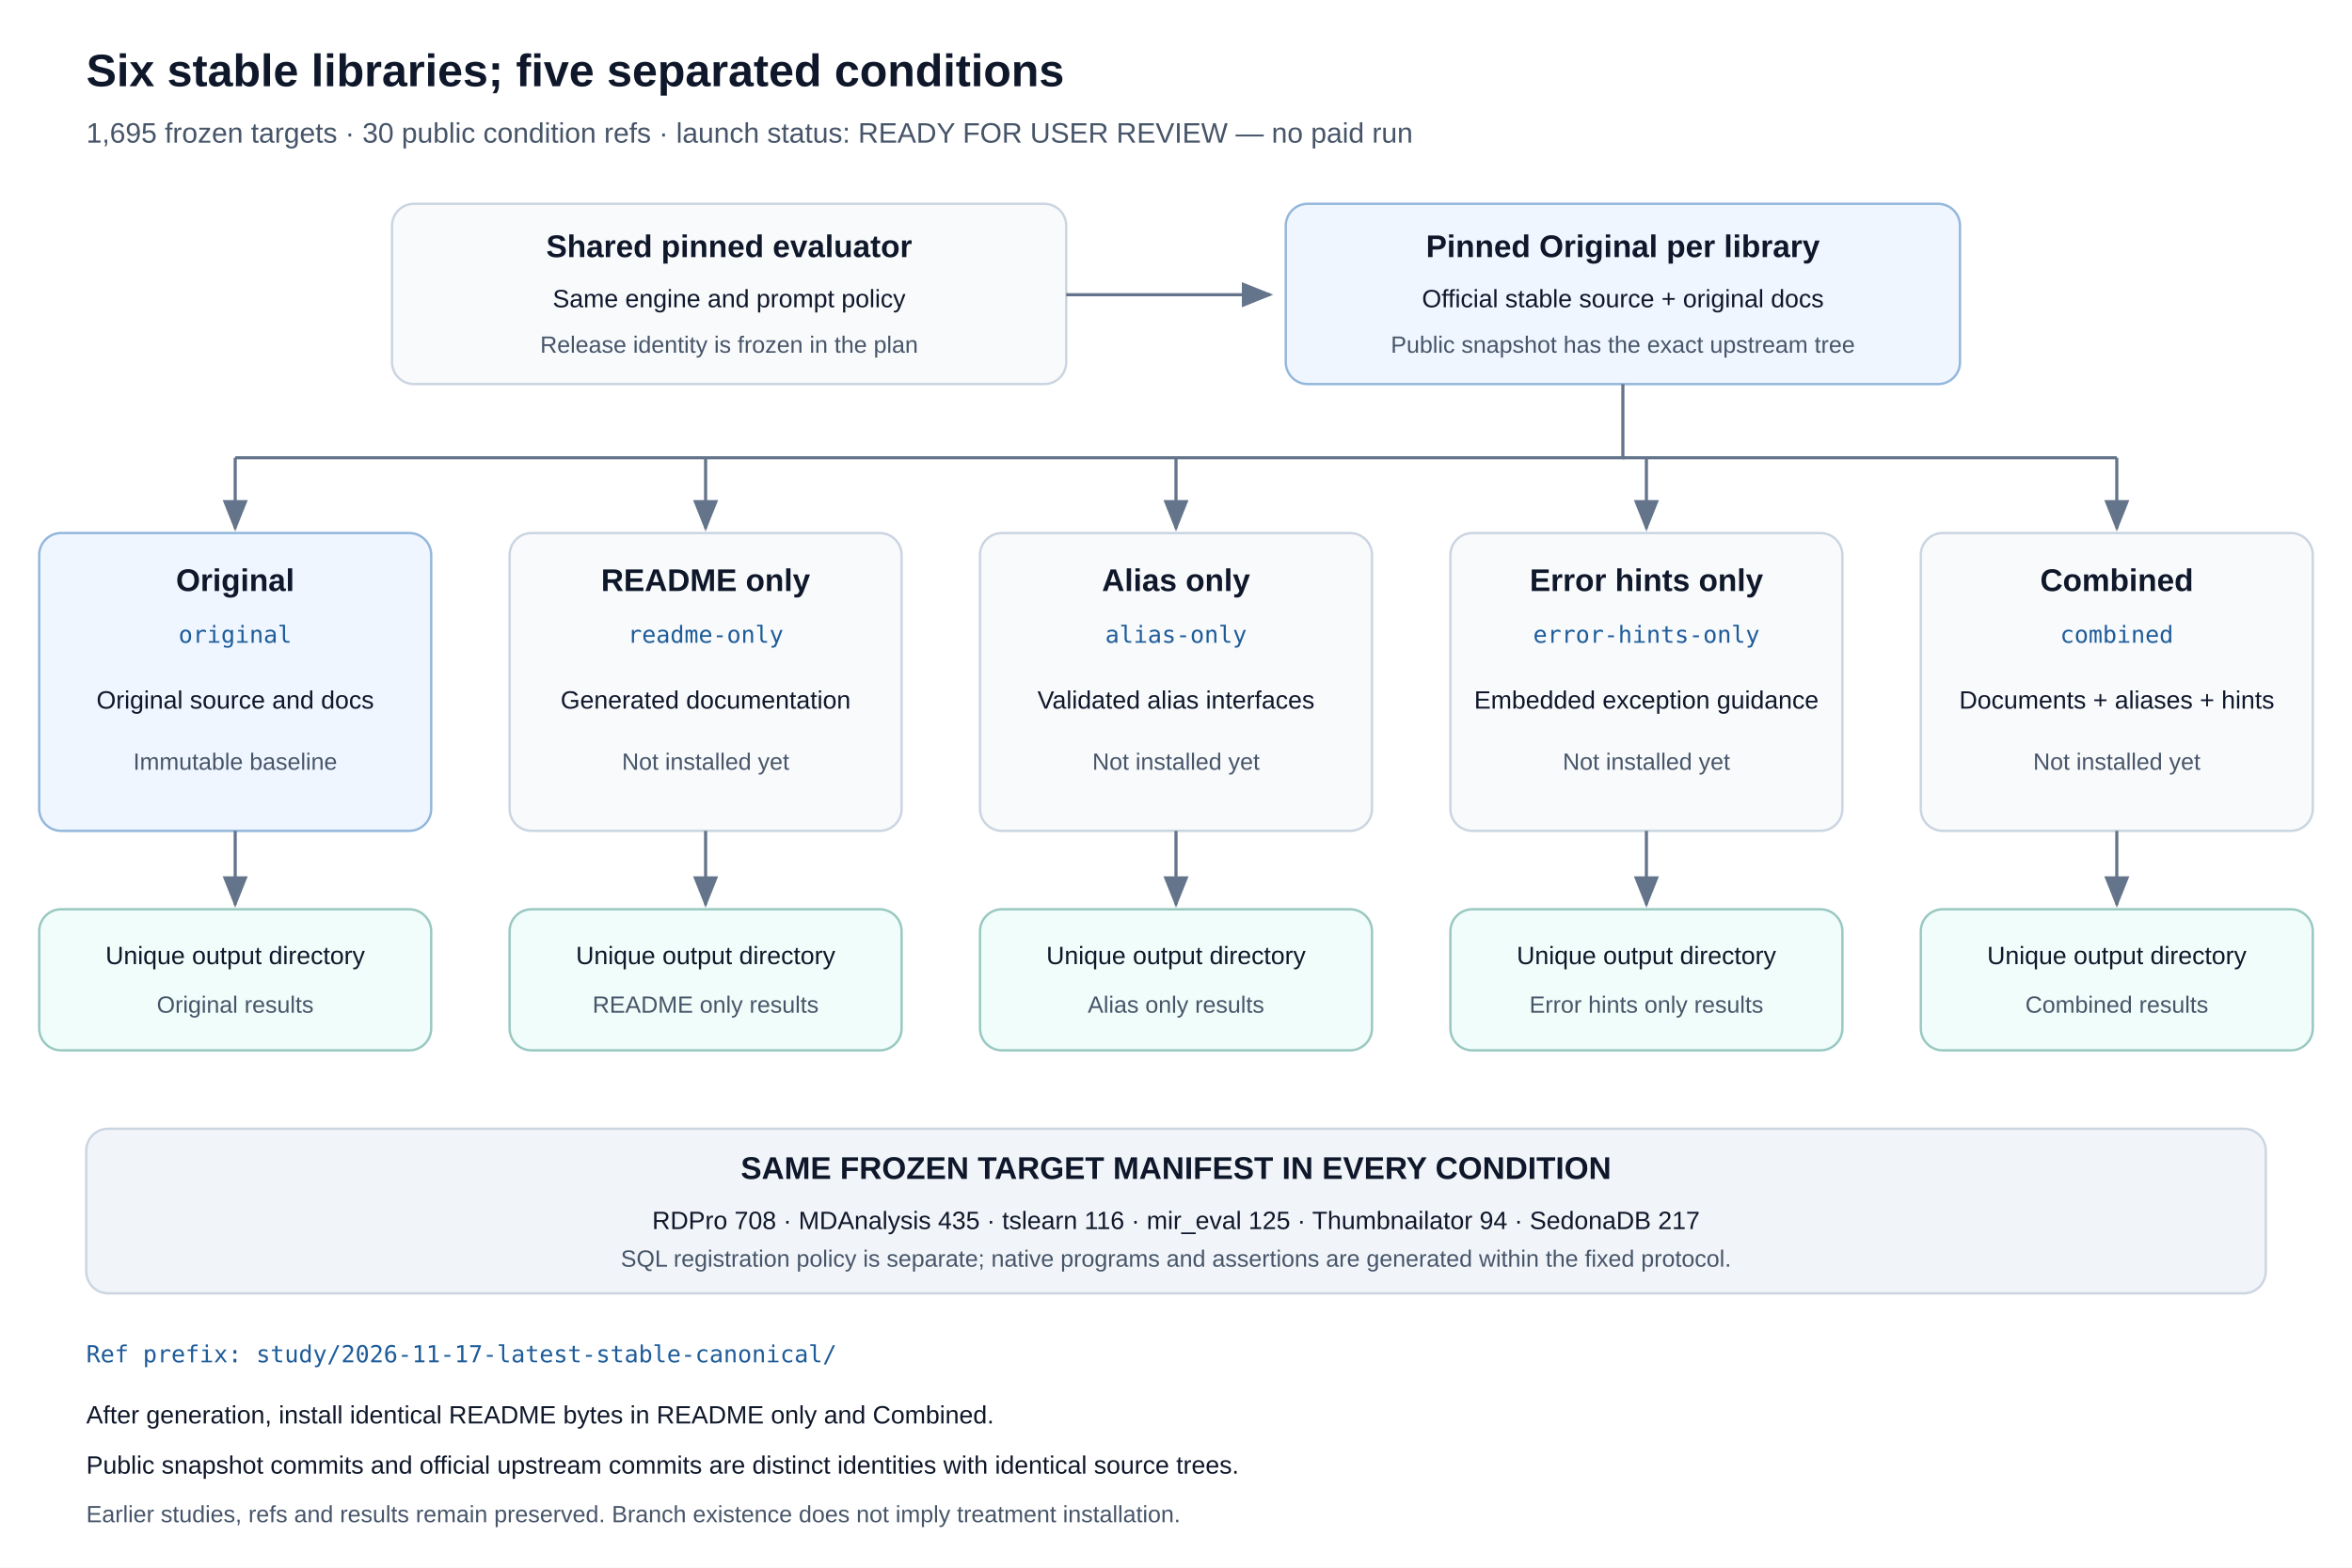
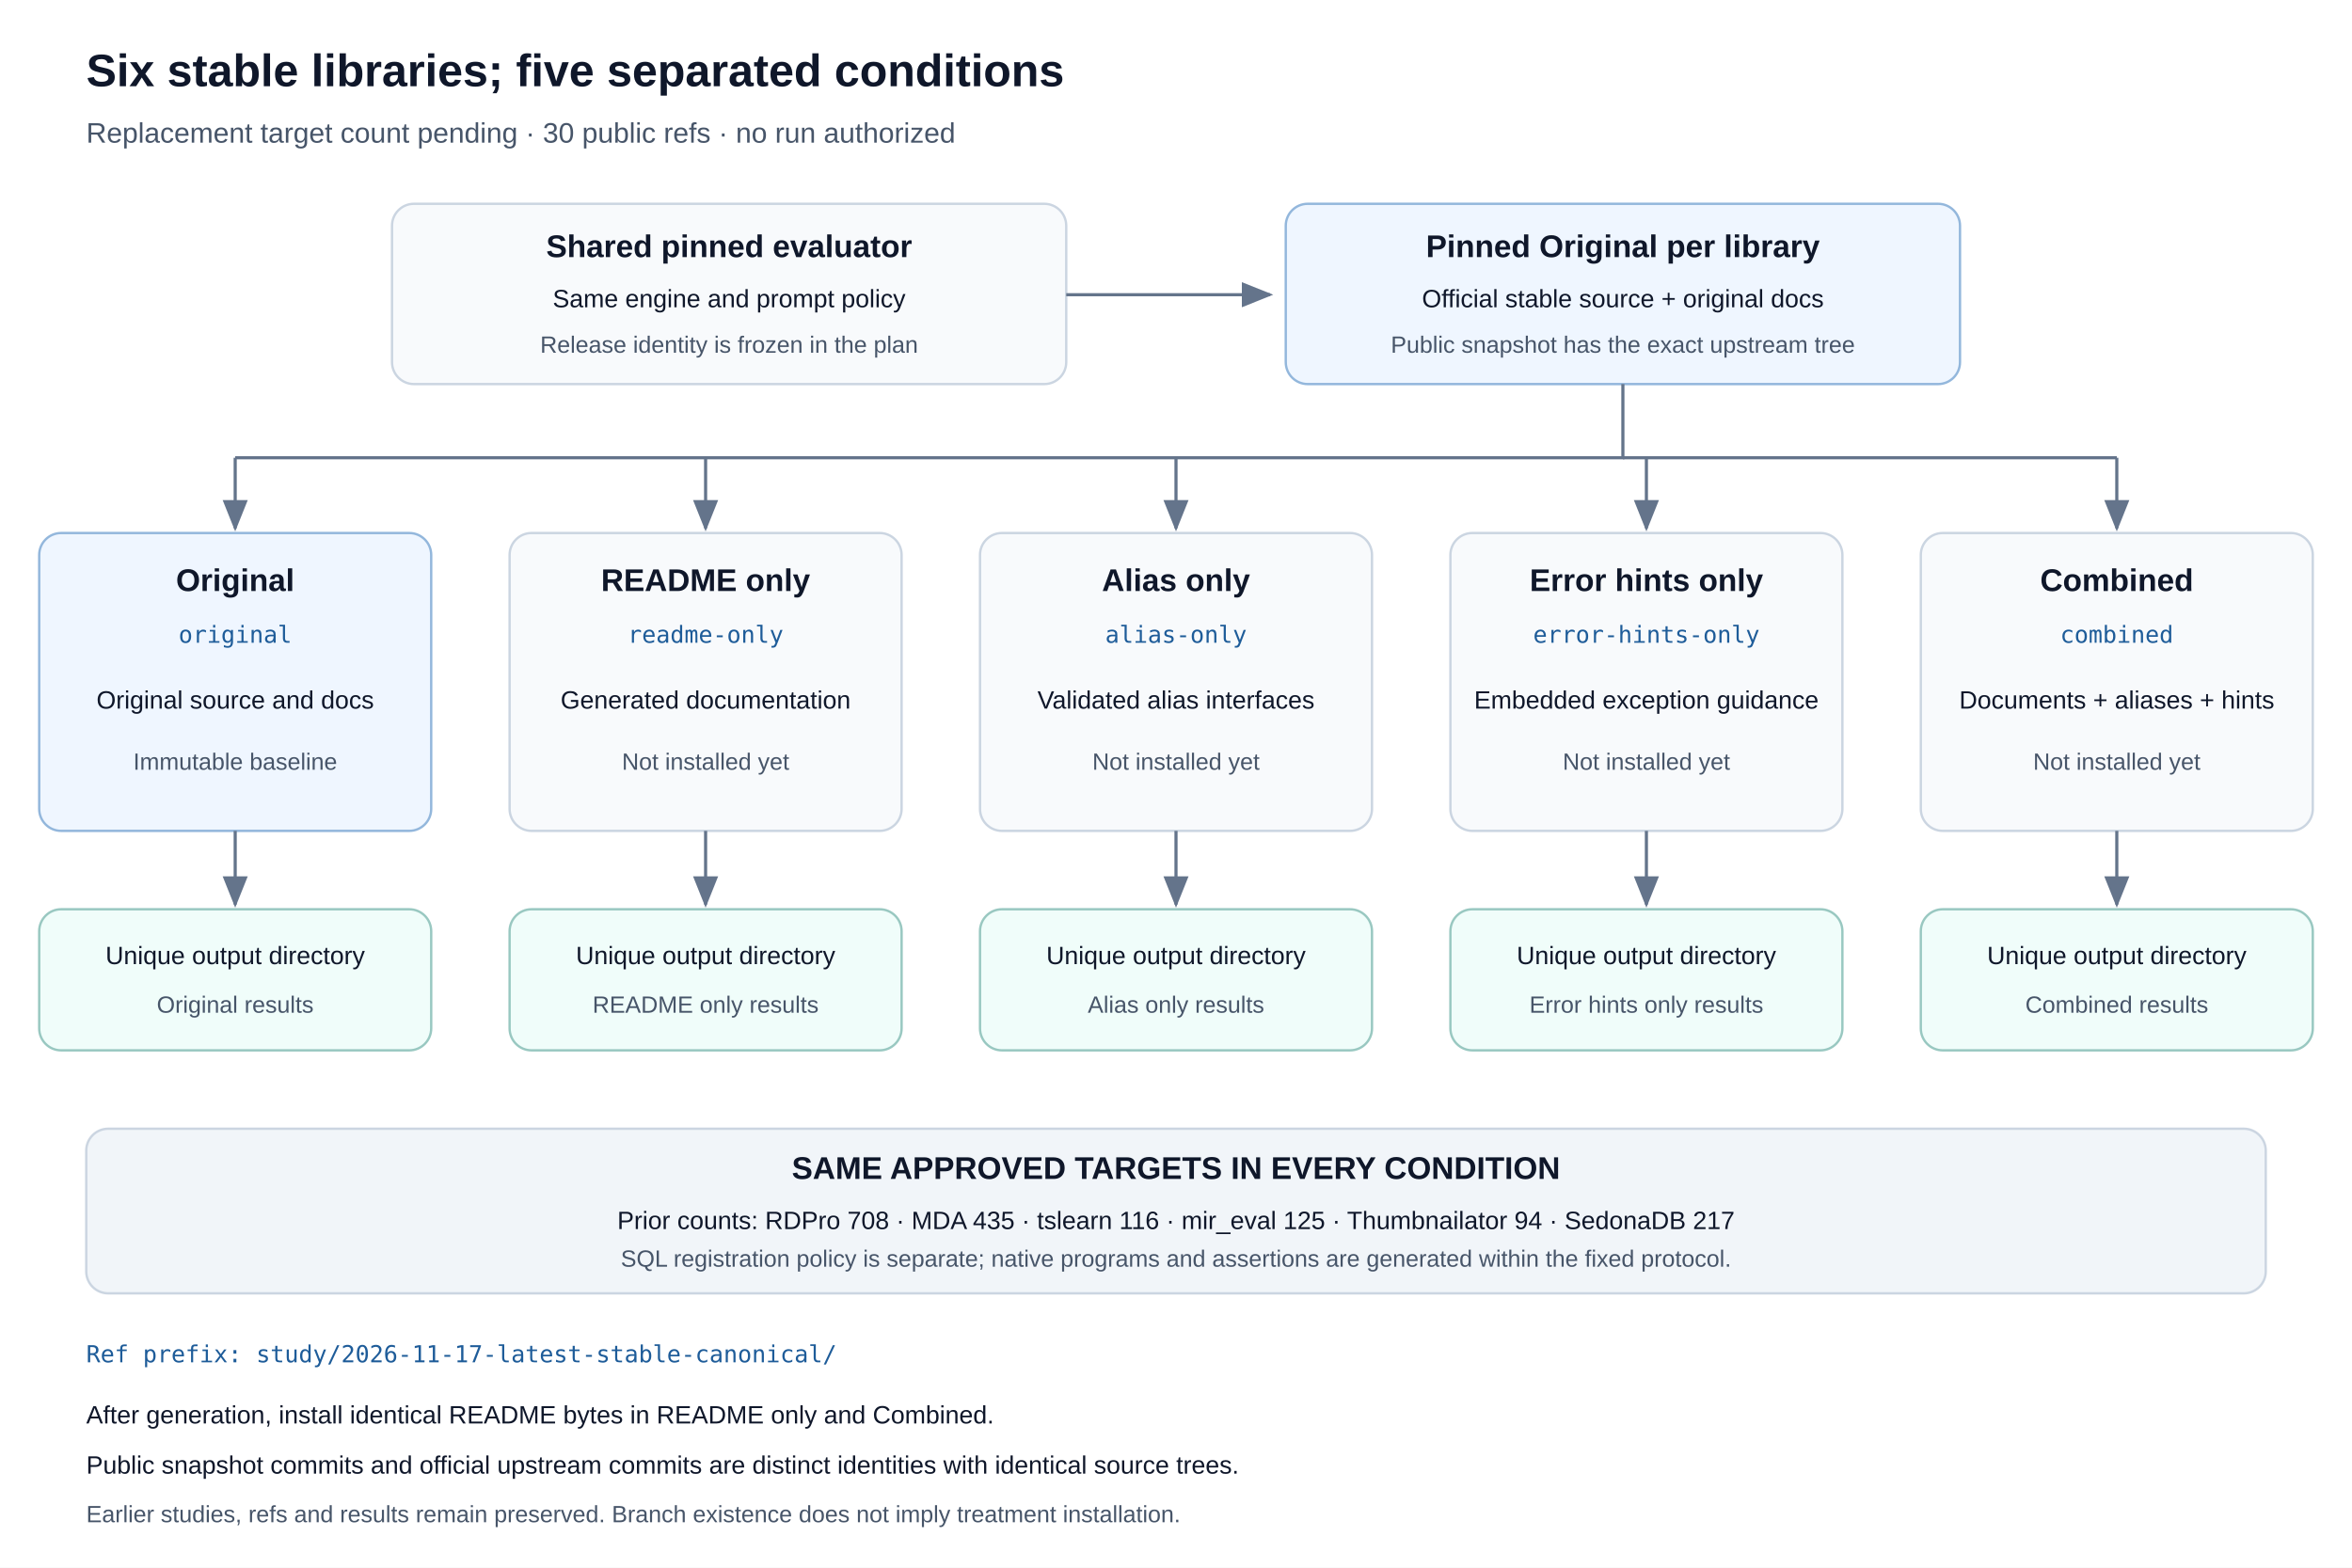
<svg xmlns="http://www.w3.org/2000/svg" width="1500" height="1000" viewBox="0 0 1500 1000" role="img" aria-labelledby="title desc">
  <defs>
    <marker id="arrow" markerWidth="10" markerHeight="8" refX="9" refY="4" orient="auto">
      <path d="M0,0 L10,4 L0,8 Z" fill="#64748b" />
    </marker>
  </defs>
  <rect width="1500" height="1000" fill="white" />
  <style>text{font-family:Arial,Helvetica,sans-serif;fill:#0f172a}.title{font-size:29px;font-weight:700}.sub{font-size:18px;fill:#475569}.head{font-size:20px;font-weight:700}.body{font-size:16px}.small{font-size:15px;fill:#475569}.ref{font-family:monospace;font-size:15px;fill:#1e5c99}.line{stroke:#64748b;stroke-width:2;fill:none}</style>
  <text x="55" y="55" class="title" text-anchor="start">Six stable libraries; five separated conditions</text>
-   <text x="55" y="91" class="sub" text-anchor="start">1,695 frozen targets · 30 public condition refs · launch status: READY FOR USER REVIEW — no paid run</text>
+   <text x="55" y="91" class="sub" text-anchor="start">Replacement target count pending · 30 public refs · no run authorized</text>
  <rect x="250" y="130" width="430" height="115" rx="14" fill="#f8fafc" stroke="#cbd5e1" stroke-width="1.5" />
  <text x="465" y="164" class="head" text-anchor="middle">Shared pinned evaluator</text>
  <text x="465" y="196" class="body" text-anchor="middle">Same engine and prompt policy</text>
  <text x="465" y="225" class="small" text-anchor="middle">Release identity is frozen in the plan</text>
  <path d="M680 188 H810" class="line" marker-end="url(#arrow)" />
  <rect x="820" y="130" width="430" height="115" rx="14" fill="#eff6ff" stroke="#93b7dc" stroke-width="1.5" />
  <text x="1035" y="164" class="head" text-anchor="middle">Pinned Original per library</text>
  <text x="1035" y="196" class="body" text-anchor="middle">Official stable source + original docs</text>
  <text x="1035" y="225" class="small" text-anchor="middle">Public snapshot has the exact upstream tree</text>
  <path d="M1035 245 V292 H150" class="line" />
  <path d="M1035 292 H1350" class="line" />
  <path d="M150 292 V337" class="line" marker-end="url(#arrow)" />
  <rect x="25" y="340" width="250" height="190" rx="14" fill="#eff6ff" stroke="#93b7dc" stroke-width="1.5" />
  <text x="150" y="377" class="head" text-anchor="middle">Original</text>
  <text x="150" y="410" class="ref" text-anchor="middle">original</text>
  <text x="150" y="452" class="body" text-anchor="middle">Original source and docs</text>
  <text x="150" y="491" class="small" text-anchor="middle">Immutable baseline</text>
  <path d="M150 530 V577" class="line" marker-end="url(#arrow)" />
  <rect x="25" y="580" width="250" height="90" rx="14" fill="#f0fdfa" stroke="#99c8c1" stroke-width="1.5" />
  <text x="150" y="615" class="body" text-anchor="middle">Unique output directory</text>
  <text x="150" y="646" class="small" text-anchor="middle">Original results</text>
  <path d="M450 292 V337" class="line" marker-end="url(#arrow)" />
  <rect x="325" y="340" width="250" height="190" rx="14" fill="#f8fafc" stroke="#cbd5e1" stroke-width="1.5" />
  <text x="450" y="377" class="head" text-anchor="middle">README only</text>
  <text x="450" y="410" class="ref" text-anchor="middle">readme-only</text>
  <text x="450" y="452" class="body" text-anchor="middle">Generated documentation</text>
  <text x="450" y="491" class="small" text-anchor="middle">Not installed yet</text>
  <path d="M450 530 V577" class="line" marker-end="url(#arrow)" />
  <rect x="325" y="580" width="250" height="90" rx="14" fill="#f0fdfa" stroke="#99c8c1" stroke-width="1.5" />
  <text x="450" y="615" class="body" text-anchor="middle">Unique output directory</text>
  <text x="450" y="646" class="small" text-anchor="middle">README only results</text>
  <path d="M750 292 V337" class="line" marker-end="url(#arrow)" />
  <rect x="625" y="340" width="250" height="190" rx="14" fill="#f8fafc" stroke="#cbd5e1" stroke-width="1.5" />
  <text x="750" y="377" class="head" text-anchor="middle">Alias only</text>
  <text x="750" y="410" class="ref" text-anchor="middle">alias-only</text>
  <text x="750" y="452" class="body" text-anchor="middle">Validated alias interfaces</text>
  <text x="750" y="491" class="small" text-anchor="middle">Not installed yet</text>
  <path d="M750 530 V577" class="line" marker-end="url(#arrow)" />
  <rect x="625" y="580" width="250" height="90" rx="14" fill="#f0fdfa" stroke="#99c8c1" stroke-width="1.5" />
  <text x="750" y="615" class="body" text-anchor="middle">Unique output directory</text>
  <text x="750" y="646" class="small" text-anchor="middle">Alias only results</text>
  <path d="M1050 292 V337" class="line" marker-end="url(#arrow)" />
  <rect x="925" y="340" width="250" height="190" rx="14" fill="#f8fafc" stroke="#cbd5e1" stroke-width="1.5" />
  <text x="1050" y="377" class="head" text-anchor="middle">Error hints only</text>
  <text x="1050" y="410" class="ref" text-anchor="middle">error-hints-only</text>
  <text x="1050" y="452" class="body" text-anchor="middle">Embedded exception guidance</text>
  <text x="1050" y="491" class="small" text-anchor="middle">Not installed yet</text>
  <path d="M1050 530 V577" class="line" marker-end="url(#arrow)" />
  <rect x="925" y="580" width="250" height="90" rx="14" fill="#f0fdfa" stroke="#99c8c1" stroke-width="1.5" />
  <text x="1050" y="615" class="body" text-anchor="middle">Unique output directory</text>
  <text x="1050" y="646" class="small" text-anchor="middle">Error hints only results</text>
  <path d="M1350 292 V337" class="line" marker-end="url(#arrow)" />
  <rect x="1225" y="340" width="250" height="190" rx="14" fill="#f8fafc" stroke="#cbd5e1" stroke-width="1.5" />
  <text x="1350" y="377" class="head" text-anchor="middle">Combined</text>
  <text x="1350" y="410" class="ref" text-anchor="middle">combined</text>
  <text x="1350" y="452" class="body" text-anchor="middle">Documents + aliases + hints</text>
  <text x="1350" y="491" class="small" text-anchor="middle">Not installed yet</text>
  <path d="M1350 530 V577" class="line" marker-end="url(#arrow)" />
  <rect x="1225" y="580" width="250" height="90" rx="14" fill="#f0fdfa" stroke="#99c8c1" stroke-width="1.5" />
  <text x="1350" y="615" class="body" text-anchor="middle">Unique output directory</text>
  <text x="1350" y="646" class="small" text-anchor="middle">Combined results</text>
  <rect x="55" y="720" width="1390" height="105" rx="14" fill="#f1f5f9" stroke="#cbd5e1" stroke-width="1.5" />
-   <text x="750" y="752" class="head" text-anchor="middle">SAME FROZEN TARGET MANIFEST IN EVERY CONDITION</text>
-   <text x="750" y="784" class="body" text-anchor="middle">RDPro 708 · MDAnalysis 435 · tslearn 116 · mir_eval 125 · Thumbnailator 94 · SedonaDB 217</text>
+   <text x="750" y="752" class="head" text-anchor="middle">SAME APPROVED TARGETS IN EVERY CONDITION</text>
+   <text x="750" y="784" class="body" text-anchor="middle">Prior counts: RDPro 708 · MDA 435 · tslearn 116 · mir_eval 125 · Thumbnailator 94 · SedonaDB 217</text>
  <text x="750" y="808" class="small" text-anchor="middle">SQL registration policy is separate; native programs and assertions are generated within the fixed protocol.</text>
  <text x="55" y="869" class="ref" text-anchor="start">Ref prefix: study/2026-11-17-latest-stable-canonical/</text>
  <text x="55" y="908" class="body" text-anchor="start">After generation, install identical README bytes in README only and Combined.</text>
  <text x="55" y="940" class="body" text-anchor="start">Public snapshot commits and official upstream commits are distinct identities with identical source trees.</text>
  <text x="55" y="971" class="small" text-anchor="start">Earlier studies, refs and results remain preserved. Branch existence does not imply treatment installation.</text>
</svg>
